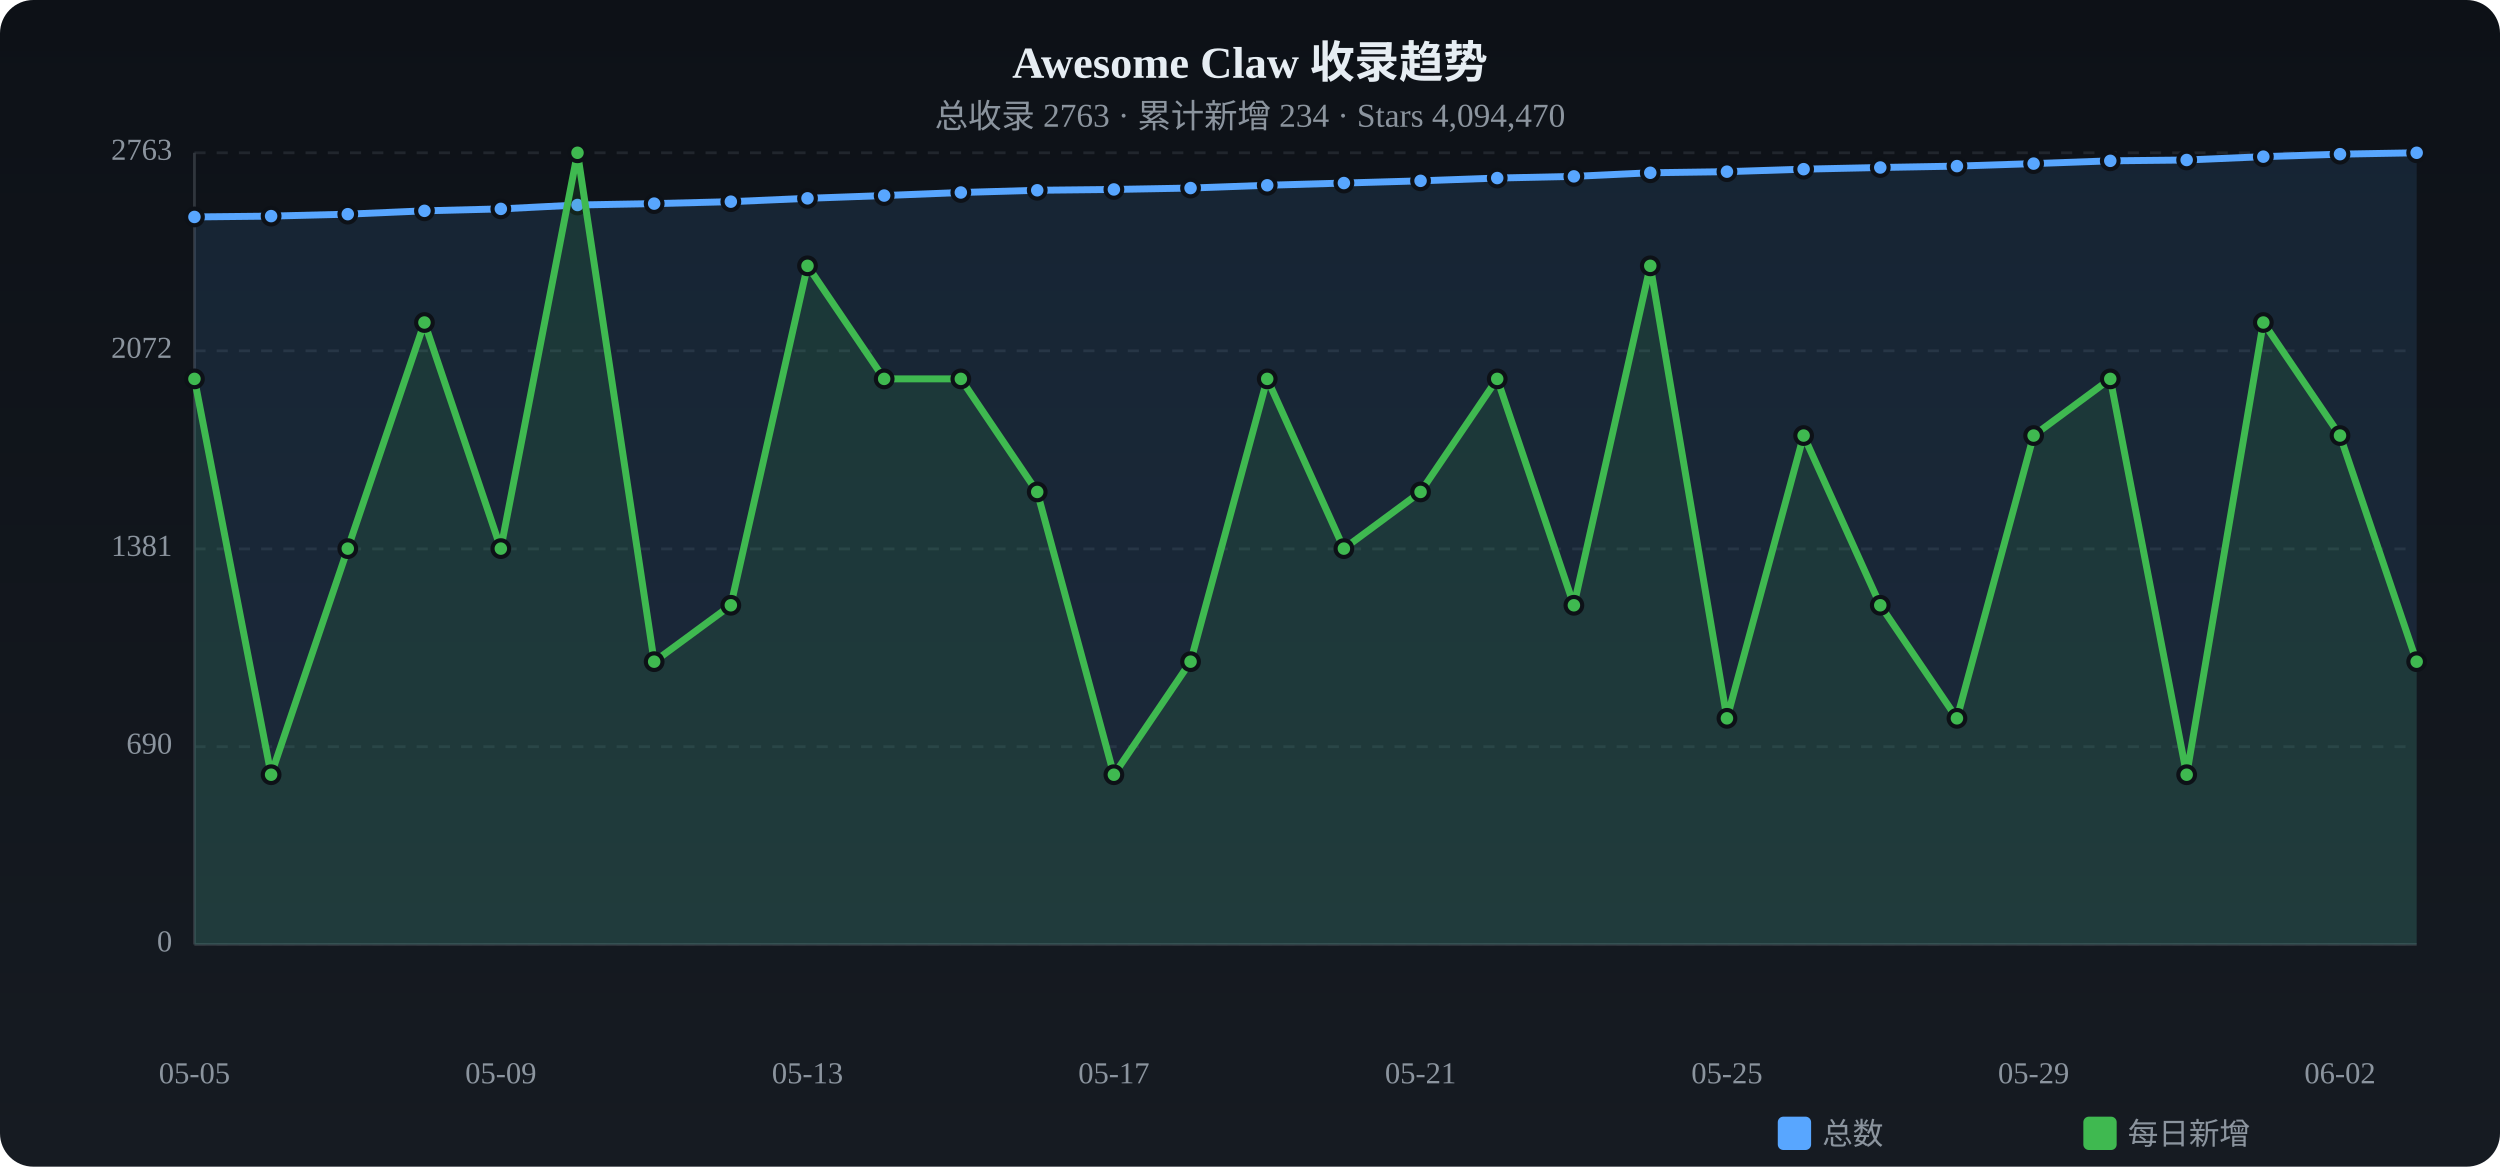
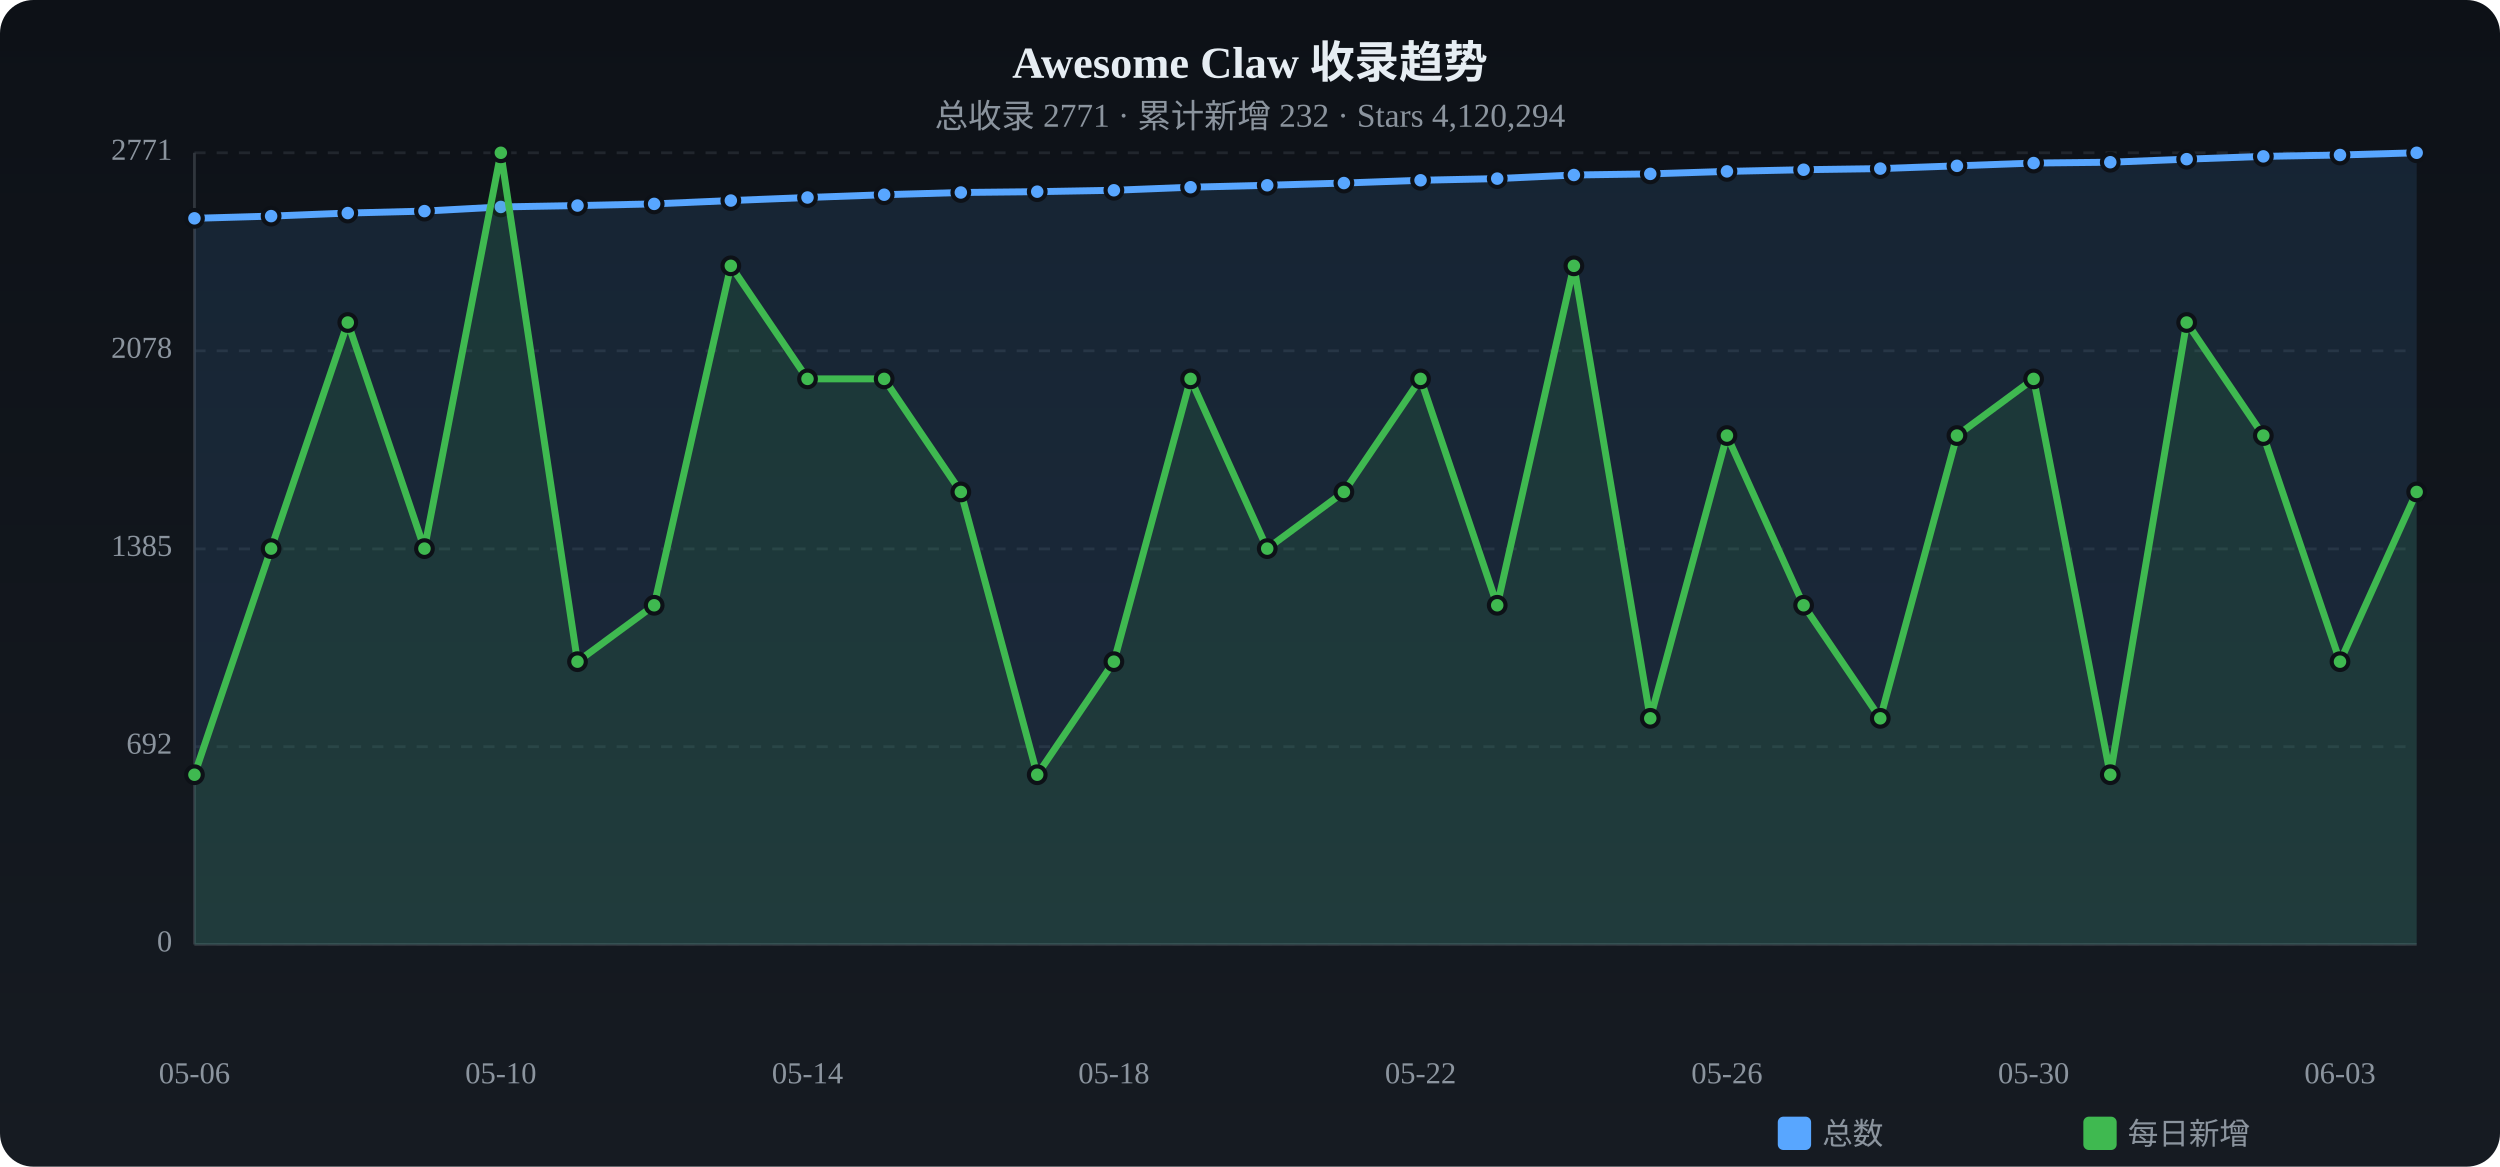
<svg xmlns="http://www.w3.org/2000/svg" viewBox="0 0 900 420" width="900" height="420">
  <defs>
    <linearGradient id="tbg" x1="0%" y1="0%" x2="0%" y2="100%">
      <stop offset="0%" stop-color="#0d1117" />
      <stop offset="100%" stop-color="#161b22" />
    </linearGradient>
  </defs>
  <rect width="900" height="420" rx="12" fill="url(#tbg)" />
  <text x="450.0" y="28" text-anchor="middle" fill="#e6edf3" font-size="16" font-weight="bold">Awesome Claw 收录趋势</text>
-   <text x="450.0" y="46" text-anchor="middle" fill="#8b949e" font-size="12">总收录 2763 · 累计新增 234 · Stars 4,094,470</text>
+   <text x="450.0" y="46" text-anchor="middle" fill="#8b949e" font-size="12">总收录 2771 · 累计新增 232 · Stars 4,120,294</text>
  <text x="62" y="340.0" text-anchor="end" fill="#8b949e" font-size="11" dominant-baseline="middle">0</text>
  <line x1="70" y1="340.0" x2="870" y2="340.0" stroke="#21262d" stroke-dasharray="4 4" />
-   <text x="62" y="268.8" text-anchor="end" fill="#8b949e" font-size="11" dominant-baseline="middle">690</text>
+   <text x="62" y="268.8" text-anchor="end" fill="#8b949e" font-size="11" dominant-baseline="middle">692</text>
  <line x1="70" y1="268.8" x2="870" y2="268.8" stroke="#21262d" stroke-dasharray="4 4" />
-   <text x="62" y="197.6" text-anchor="end" fill="#8b949e" font-size="11" dominant-baseline="middle">1381</text>
+   <text x="62" y="197.6" text-anchor="end" fill="#8b949e" font-size="11" dominant-baseline="middle">1385</text>
  <line x1="70" y1="197.6" x2="870" y2="197.6" stroke="#21262d" stroke-dasharray="4 4" />
-   <text x="62" y="126.3" text-anchor="end" fill="#8b949e" font-size="11" dominant-baseline="middle">2072</text>
+   <text x="62" y="126.3" text-anchor="end" fill="#8b949e" font-size="11" dominant-baseline="middle">2078</text>
  <line x1="70" y1="126.3" x2="870" y2="126.3" stroke="#21262d" stroke-dasharray="4 4" />
-   <text x="62" y="55.0" text-anchor="end" fill="#8b949e" font-size="11" dominant-baseline="middle">2763</text>
+   <text x="62" y="55.0" text-anchor="end" fill="#8b949e" font-size="11" dominant-baseline="middle">2771</text>
  <line x1="70" y1="55.0" x2="870" y2="55.0" stroke="#21262d" stroke-dasharray="4 4" />
  <line x1="70" y1="55" x2="70" y2="340" stroke="#30363d" />
  <line x1="70" y1="340" x2="870" y2="340" stroke="#30363d" />
-   <path d="M70.0,78.1 L97.6,77.8 L125.2,77.1 L152.8,75.9 L180.3,75.2 L207.9,73.8 L235.5,73.3 L263.1,72.6 L290.7,71.4 L318.3,70.4 L345.9,69.3 L373.4,68.5 L401.0,68.2 L428.6,67.7 L456.2,66.7 L483.8,65.9 L511.4,65.1 L539.0,64.1 L566.6,63.5 L594.1,62.2 L621.7,61.8 L649.3,60.9 L676.9,60.3 L704.5,59.8 L732.1,58.9 L759.7,57.9 L787.2,57.6 L814.8,56.4 L842.4,55.5 L870.0,55.0 L870.0,340 L70.0,340 Z" fill="#58a6ff" opacity="0.12" />
-   <polyline points="70.0,78.1 97.6,77.8 125.2,77.1 152.8,75.9 180.3,75.2 207.9,73.8 235.5,73.3 263.1,72.6 290.7,71.4 318.3,70.4 345.9,69.3 373.4,68.5 401.0,68.2 428.6,67.7 456.2,66.7 483.8,65.9 511.4,65.1 539.0,64.1 566.6,63.5 594.1,62.2 621.7,61.8 649.3,60.9 676.9,60.3 704.5,59.8 732.1,58.9 759.7,57.9 787.2,57.6 814.8,56.4 842.4,55.5 870.0,55.0" fill="none" stroke="#58a6ff" stroke-width="2.5" stroke-linecap="round" stroke-linejoin="round" />
-   <circle cx="70.0" cy="78.1" r="3" fill="#58a6ff" stroke="#0d1117" stroke-width="1.5" />
+   <path d="M70.0,78.6 L97.6,77.8 L125.2,76.7 L152.8,76.0 L180.3,74.5 L207.9,74.0 L235.5,73.4 L263.1,72.2 L290.7,71.1 L318.3,70.1 L345.9,69.3 L373.4,69.0 L401.0,68.5 L428.6,67.4 L456.2,66.7 L483.8,65.9 L511.4,64.9 L539.0,64.3 L566.6,63.0 L594.1,62.6 L621.7,61.7 L649.3,61.1 L676.9,60.7 L704.5,59.7 L732.1,58.7 L759.7,58.4 L787.2,57.3 L814.8,56.3 L842.4,55.8 L870.0,55.0 L870.0,340 L70.0,340 Z" fill="#58a6ff" opacity="0.12" />
+   <polyline points="70.0,78.6 97.6,77.8 125.2,76.7 152.8,76.0 180.3,74.5 207.9,74.0 235.5,73.4 263.1,72.2 290.7,71.1 318.3,70.1 345.9,69.3 373.4,69.0 401.0,68.5 428.6,67.4 456.2,66.7 483.8,65.9 511.4,64.9 539.0,64.3 566.6,63.0 594.1,62.6 621.7,61.7 649.3,61.1 676.9,60.7 704.5,59.7 732.1,58.7 759.7,58.4 787.2,57.3 814.8,56.3 842.4,55.8 870.0,55.0" fill="none" stroke="#58a6ff" stroke-width="2.5" stroke-linecap="round" stroke-linejoin="round" />
+   <circle cx="70.0" cy="78.6" r="3" fill="#58a6ff" stroke="#0d1117" stroke-width="1.5" />
  <circle cx="97.6" cy="77.8" r="3" fill="#58a6ff" stroke="#0d1117" stroke-width="1.5" />
-   <circle cx="125.2" cy="77.1" r="3" fill="#58a6ff" stroke="#0d1117" stroke-width="1.5" />
-   <circle cx="152.8" cy="75.9" r="3" fill="#58a6ff" stroke="#0d1117" stroke-width="1.5" />
-   <circle cx="180.3" cy="75.2" r="3" fill="#58a6ff" stroke="#0d1117" stroke-width="1.5" />
-   <circle cx="207.9" cy="73.8" r="3" fill="#58a6ff" stroke="#0d1117" stroke-width="1.5" />
-   <circle cx="235.5" cy="73.3" r="3" fill="#58a6ff" stroke="#0d1117" stroke-width="1.5" />
-   <circle cx="263.1" cy="72.6" r="3" fill="#58a6ff" stroke="#0d1117" stroke-width="1.5" />
-   <circle cx="290.7" cy="71.4" r="3" fill="#58a6ff" stroke="#0d1117" stroke-width="1.5" />
-   <circle cx="318.3" cy="70.4" r="3" fill="#58a6ff" stroke="#0d1117" stroke-width="1.5" />
+   <circle cx="125.2" cy="76.7" r="3" fill="#58a6ff" stroke="#0d1117" stroke-width="1.5" />
+   <circle cx="152.8" cy="76.0" r="3" fill="#58a6ff" stroke="#0d1117" stroke-width="1.5" />
+   <circle cx="180.3" cy="74.5" r="3" fill="#58a6ff" stroke="#0d1117" stroke-width="1.5" />
+   <circle cx="207.9" cy="74.0" r="3" fill="#58a6ff" stroke="#0d1117" stroke-width="1.5" />
+   <circle cx="235.5" cy="73.4" r="3" fill="#58a6ff" stroke="#0d1117" stroke-width="1.5" />
+   <circle cx="263.1" cy="72.2" r="3" fill="#58a6ff" stroke="#0d1117" stroke-width="1.5" />
+   <circle cx="290.7" cy="71.1" r="3" fill="#58a6ff" stroke="#0d1117" stroke-width="1.5" />
+   <circle cx="318.3" cy="70.1" r="3" fill="#58a6ff" stroke="#0d1117" stroke-width="1.5" />
  <circle cx="345.9" cy="69.3" r="3" fill="#58a6ff" stroke="#0d1117" stroke-width="1.5" />
-   <circle cx="373.4" cy="68.5" r="3" fill="#58a6ff" stroke="#0d1117" stroke-width="1.5" />
-   <circle cx="401.0" cy="68.2" r="3" fill="#58a6ff" stroke="#0d1117" stroke-width="1.5" />
-   <circle cx="428.6" cy="67.7" r="3" fill="#58a6ff" stroke="#0d1117" stroke-width="1.5" />
+   <circle cx="373.4" cy="69.0" r="3" fill="#58a6ff" stroke="#0d1117" stroke-width="1.5" />
+   <circle cx="401.0" cy="68.5" r="3" fill="#58a6ff" stroke="#0d1117" stroke-width="1.5" />
+   <circle cx="428.6" cy="67.4" r="3" fill="#58a6ff" stroke="#0d1117" stroke-width="1.5" />
  <circle cx="456.2" cy="66.7" r="3" fill="#58a6ff" stroke="#0d1117" stroke-width="1.5" />
  <circle cx="483.8" cy="65.9" r="3" fill="#58a6ff" stroke="#0d1117" stroke-width="1.5" />
-   <circle cx="511.4" cy="65.1" r="3" fill="#58a6ff" stroke="#0d1117" stroke-width="1.5" />
-   <circle cx="539.0" cy="64.1" r="3" fill="#58a6ff" stroke="#0d1117" stroke-width="1.5" />
-   <circle cx="566.6" cy="63.5" r="3" fill="#58a6ff" stroke="#0d1117" stroke-width="1.5" />
-   <circle cx="594.1" cy="62.2" r="3" fill="#58a6ff" stroke="#0d1117" stroke-width="1.5" />
-   <circle cx="621.7" cy="61.8" r="3" fill="#58a6ff" stroke="#0d1117" stroke-width="1.5" />
-   <circle cx="649.3" cy="60.9" r="3" fill="#58a6ff" stroke="#0d1117" stroke-width="1.5" />
-   <circle cx="676.9" cy="60.3" r="3" fill="#58a6ff" stroke="#0d1117" stroke-width="1.5" />
-   <circle cx="704.5" cy="59.8" r="3" fill="#58a6ff" stroke="#0d1117" stroke-width="1.5" />
-   <circle cx="732.1" cy="58.9" r="3" fill="#58a6ff" stroke="#0d1117" stroke-width="1.5" />
-   <circle cx="759.7" cy="57.9" r="3" fill="#58a6ff" stroke="#0d1117" stroke-width="1.5" />
-   <circle cx="787.2" cy="57.6" r="3" fill="#58a6ff" stroke="#0d1117" stroke-width="1.5" />
-   <circle cx="814.8" cy="56.4" r="3" fill="#58a6ff" stroke="#0d1117" stroke-width="1.5" />
-   <circle cx="842.4" cy="55.5" r="3" fill="#58a6ff" stroke="#0d1117" stroke-width="1.5" />
+   <circle cx="511.4" cy="64.9" r="3" fill="#58a6ff" stroke="#0d1117" stroke-width="1.5" />
+   <circle cx="539.0" cy="64.3" r="3" fill="#58a6ff" stroke="#0d1117" stroke-width="1.5" />
+   <circle cx="566.6" cy="63.0" r="3" fill="#58a6ff" stroke="#0d1117" stroke-width="1.5" />
+   <circle cx="594.1" cy="62.6" r="3" fill="#58a6ff" stroke="#0d1117" stroke-width="1.5" />
+   <circle cx="621.7" cy="61.7" r="3" fill="#58a6ff" stroke="#0d1117" stroke-width="1.5" />
+   <circle cx="649.3" cy="61.1" r="3" fill="#58a6ff" stroke="#0d1117" stroke-width="1.5" />
+   <circle cx="676.9" cy="60.7" r="3" fill="#58a6ff" stroke="#0d1117" stroke-width="1.5" />
+   <circle cx="704.5" cy="59.7" r="3" fill="#58a6ff" stroke="#0d1117" stroke-width="1.5" />
+   <circle cx="732.1" cy="58.7" r="3" fill="#58a6ff" stroke="#0d1117" stroke-width="1.5" />
+   <circle cx="759.7" cy="58.4" r="3" fill="#58a6ff" stroke="#0d1117" stroke-width="1.5" />
+   <circle cx="787.2" cy="57.3" r="3" fill="#58a6ff" stroke="#0d1117" stroke-width="1.5" />
+   <circle cx="814.8" cy="56.3" r="3" fill="#58a6ff" stroke="#0d1117" stroke-width="1.5" />
+   <circle cx="842.4" cy="55.8" r="3" fill="#58a6ff" stroke="#0d1117" stroke-width="1.5" />
  <circle cx="870.0" cy="55.0" r="3" fill="#58a6ff" stroke="#0d1117" stroke-width="1.5" />
-   <path d="M70.0,136.4 L97.6,278.9 L125.2,197.5 L152.8,116.1 L180.3,197.5 L207.9,55.0 L235.5,238.2 L263.1,217.9 L290.7,95.7 L318.3,136.4 L345.9,136.4 L373.4,177.1 L401.0,278.9 L428.6,238.2 L456.2,136.4 L483.8,197.5 L511.4,177.1 L539.0,136.4 L566.6,217.9 L594.1,95.7 L621.7,258.6 L649.3,156.8 L676.9,217.9 L704.5,258.6 L732.1,156.8 L759.7,136.4 L787.2,278.9 L814.8,116.1 L842.4,156.8 L870.0,238.2 L870.0,340 L70.0,340 Z" fill="#3fb950" opacity="0.12" />
-   <polyline points="70.0,136.4 97.6,278.9 125.2,197.5 152.8,116.1 180.3,197.5 207.9,55.0 235.5,238.2 263.1,217.9 290.7,95.7 318.3,136.4 345.9,136.4 373.4,177.1 401.0,278.9 428.6,238.2 456.2,136.4 483.8,197.5 511.4,177.1 539.0,136.4 566.6,217.9 594.1,95.7 621.7,258.6 649.3,156.8 676.9,217.9 704.5,258.6 732.1,156.8 759.7,136.4 787.2,278.9 814.8,116.1 842.4,156.8 870.0,238.2" fill="none" stroke="#3fb950" stroke-width="2.5" stroke-linecap="round" stroke-linejoin="round" />
-   <circle cx="70.0" cy="136.4" r="3" fill="#3fb950" stroke="#0d1117" stroke-width="1.5" />
-   <circle cx="97.6" cy="278.9" r="3" fill="#3fb950" stroke="#0d1117" stroke-width="1.5" />
-   <circle cx="125.2" cy="197.5" r="3" fill="#3fb950" stroke="#0d1117" stroke-width="1.5" />
-   <circle cx="152.8" cy="116.1" r="3" fill="#3fb950" stroke="#0d1117" stroke-width="1.5" />
-   <circle cx="180.3" cy="197.5" r="3" fill="#3fb950" stroke="#0d1117" stroke-width="1.5" />
-   <circle cx="207.9" cy="55.0" r="3" fill="#3fb950" stroke="#0d1117" stroke-width="1.5" />
-   <circle cx="235.5" cy="238.2" r="3" fill="#3fb950" stroke="#0d1117" stroke-width="1.5" />
-   <circle cx="263.1" cy="217.9" r="3" fill="#3fb950" stroke="#0d1117" stroke-width="1.5" />
-   <circle cx="290.7" cy="95.7" r="3" fill="#3fb950" stroke="#0d1117" stroke-width="1.5" />
+   <path d="M70.0,278.9 L97.6,197.5 L125.2,116.1 L152.8,197.5 L180.3,55.0 L207.9,238.2 L235.5,217.9 L263.1,95.7 L290.7,136.4 L318.3,136.4 L345.9,177.1 L373.4,278.9 L401.0,238.2 L428.6,136.4 L456.2,197.5 L483.8,177.1 L511.4,136.4 L539.0,217.9 L566.6,95.7 L594.1,258.6 L621.7,156.8 L649.3,217.9 L676.9,258.6 L704.5,156.8 L732.1,136.4 L759.7,278.9 L787.2,116.1 L814.8,156.8 L842.4,238.2 L870.0,177.1 L870.0,340 L70.0,340 Z" fill="#3fb950" opacity="0.12" />
+   <polyline points="70.0,278.9 97.6,197.5 125.2,116.1 152.8,197.5 180.3,55.0 207.9,238.2 235.5,217.9 263.1,95.7 290.7,136.4 318.3,136.4 345.9,177.1 373.4,278.9 401.0,238.2 428.6,136.4 456.2,197.5 483.8,177.1 511.4,136.4 539.0,217.9 566.6,95.7 594.1,258.6 621.7,156.8 649.3,217.9 676.9,258.6 704.5,156.8 732.1,136.4 759.7,278.9 787.2,116.1 814.8,156.8 842.4,238.2 870.0,177.1" fill="none" stroke="#3fb950" stroke-width="2.5" stroke-linecap="round" stroke-linejoin="round" />
+   <circle cx="70.0" cy="278.9" r="3" fill="#3fb950" stroke="#0d1117" stroke-width="1.5" />
+   <circle cx="97.6" cy="197.5" r="3" fill="#3fb950" stroke="#0d1117" stroke-width="1.5" />
+   <circle cx="125.2" cy="116.1" r="3" fill="#3fb950" stroke="#0d1117" stroke-width="1.5" />
+   <circle cx="152.8" cy="197.5" r="3" fill="#3fb950" stroke="#0d1117" stroke-width="1.5" />
+   <circle cx="180.3" cy="55.0" r="3" fill="#3fb950" stroke="#0d1117" stroke-width="1.5" />
+   <circle cx="207.9" cy="238.2" r="3" fill="#3fb950" stroke="#0d1117" stroke-width="1.5" />
+   <circle cx="235.5" cy="217.9" r="3" fill="#3fb950" stroke="#0d1117" stroke-width="1.5" />
+   <circle cx="263.1" cy="95.7" r="3" fill="#3fb950" stroke="#0d1117" stroke-width="1.5" />
+   <circle cx="290.7" cy="136.4" r="3" fill="#3fb950" stroke="#0d1117" stroke-width="1.5" />
  <circle cx="318.3" cy="136.4" r="3" fill="#3fb950" stroke="#0d1117" stroke-width="1.5" />
-   <circle cx="345.9" cy="136.4" r="3" fill="#3fb950" stroke="#0d1117" stroke-width="1.5" />
-   <circle cx="373.4" cy="177.1" r="3" fill="#3fb950" stroke="#0d1117" stroke-width="1.5" />
-   <circle cx="401.0" cy="278.9" r="3" fill="#3fb950" stroke="#0d1117" stroke-width="1.5" />
-   <circle cx="428.6" cy="238.2" r="3" fill="#3fb950" stroke="#0d1117" stroke-width="1.5" />
-   <circle cx="456.2" cy="136.4" r="3" fill="#3fb950" stroke="#0d1117" stroke-width="1.5" />
-   <circle cx="483.8" cy="197.5" r="3" fill="#3fb950" stroke="#0d1117" stroke-width="1.5" />
-   <circle cx="511.4" cy="177.1" r="3" fill="#3fb950" stroke="#0d1117" stroke-width="1.5" />
-   <circle cx="539.0" cy="136.4" r="3" fill="#3fb950" stroke="#0d1117" stroke-width="1.5" />
-   <circle cx="566.6" cy="217.9" r="3" fill="#3fb950" stroke="#0d1117" stroke-width="1.5" />
-   <circle cx="594.1" cy="95.7" r="3" fill="#3fb950" stroke="#0d1117" stroke-width="1.5" />
-   <circle cx="621.7" cy="258.6" r="3" fill="#3fb950" stroke="#0d1117" stroke-width="1.5" />
-   <circle cx="649.3" cy="156.8" r="3" fill="#3fb950" stroke="#0d1117" stroke-width="1.5" />
-   <circle cx="676.9" cy="217.9" r="3" fill="#3fb950" stroke="#0d1117" stroke-width="1.5" />
-   <circle cx="704.5" cy="258.6" r="3" fill="#3fb950" stroke="#0d1117" stroke-width="1.5" />
-   <circle cx="732.1" cy="156.8" r="3" fill="#3fb950" stroke="#0d1117" stroke-width="1.5" />
-   <circle cx="759.7" cy="136.4" r="3" fill="#3fb950" stroke="#0d1117" stroke-width="1.5" />
-   <circle cx="787.2" cy="278.9" r="3" fill="#3fb950" stroke="#0d1117" stroke-width="1.5" />
-   <circle cx="814.8" cy="116.1" r="3" fill="#3fb950" stroke="#0d1117" stroke-width="1.5" />
-   <circle cx="842.4" cy="156.8" r="3" fill="#3fb950" stroke="#0d1117" stroke-width="1.5" />
-   <circle cx="870.0" cy="238.2" r="3" fill="#3fb950" stroke="#0d1117" stroke-width="1.5" />
-   <text x="70.0" y="390" text-anchor="middle" fill="#8b949e" font-size="11">05-05</text>
-   <text x="180.3" y="390" text-anchor="middle" fill="#8b949e" font-size="11">05-09</text>
-   <text x="290.7" y="390" text-anchor="middle" fill="#8b949e" font-size="11">05-13</text>
-   <text x="401.0" y="390" text-anchor="middle" fill="#8b949e" font-size="11">05-17</text>
-   <text x="511.4" y="390" text-anchor="middle" fill="#8b949e" font-size="11">05-21</text>
-   <text x="621.7" y="390" text-anchor="middle" fill="#8b949e" font-size="11">05-25</text>
-   <text x="732.1" y="390" text-anchor="middle" fill="#8b949e" font-size="11">05-29</text>
-   <text x="842.4" y="390" text-anchor="middle" fill="#8b949e" font-size="11">06-02</text>
+   <circle cx="345.9" cy="177.1" r="3" fill="#3fb950" stroke="#0d1117" stroke-width="1.5" />
+   <circle cx="373.4" cy="278.9" r="3" fill="#3fb950" stroke="#0d1117" stroke-width="1.5" />
+   <circle cx="401.0" cy="238.2" r="3" fill="#3fb950" stroke="#0d1117" stroke-width="1.5" />
+   <circle cx="428.6" cy="136.4" r="3" fill="#3fb950" stroke="#0d1117" stroke-width="1.5" />
+   <circle cx="456.2" cy="197.5" r="3" fill="#3fb950" stroke="#0d1117" stroke-width="1.5" />
+   <circle cx="483.8" cy="177.1" r="3" fill="#3fb950" stroke="#0d1117" stroke-width="1.5" />
+   <circle cx="511.4" cy="136.4" r="3" fill="#3fb950" stroke="#0d1117" stroke-width="1.5" />
+   <circle cx="539.0" cy="217.9" r="3" fill="#3fb950" stroke="#0d1117" stroke-width="1.5" />
+   <circle cx="566.6" cy="95.7" r="3" fill="#3fb950" stroke="#0d1117" stroke-width="1.5" />
+   <circle cx="594.1" cy="258.6" r="3" fill="#3fb950" stroke="#0d1117" stroke-width="1.5" />
+   <circle cx="621.7" cy="156.8" r="3" fill="#3fb950" stroke="#0d1117" stroke-width="1.5" />
+   <circle cx="649.3" cy="217.9" r="3" fill="#3fb950" stroke="#0d1117" stroke-width="1.5" />
+   <circle cx="676.9" cy="258.6" r="3" fill="#3fb950" stroke="#0d1117" stroke-width="1.5" />
+   <circle cx="704.5" cy="156.8" r="3" fill="#3fb950" stroke="#0d1117" stroke-width="1.5" />
+   <circle cx="732.1" cy="136.4" r="3" fill="#3fb950" stroke="#0d1117" stroke-width="1.5" />
+   <circle cx="759.7" cy="278.9" r="3" fill="#3fb950" stroke="#0d1117" stroke-width="1.5" />
+   <circle cx="787.2" cy="116.1" r="3" fill="#3fb950" stroke="#0d1117" stroke-width="1.5" />
+   <circle cx="814.8" cy="156.8" r="3" fill="#3fb950" stroke="#0d1117" stroke-width="1.5" />
+   <circle cx="842.4" cy="238.2" r="3" fill="#3fb950" stroke="#0d1117" stroke-width="1.5" />
+   <circle cx="870.0" cy="177.1" r="3" fill="#3fb950" stroke="#0d1117" stroke-width="1.5" />
+   <text x="70.0" y="390" text-anchor="middle" fill="#8b949e" font-size="11">05-06</text>
+   <text x="180.3" y="390" text-anchor="middle" fill="#8b949e" font-size="11">05-10</text>
+   <text x="290.7" y="390" text-anchor="middle" fill="#8b949e" font-size="11">05-14</text>
+   <text x="401.0" y="390" text-anchor="middle" fill="#8b949e" font-size="11">05-18</text>
+   <text x="511.4" y="390" text-anchor="middle" fill="#8b949e" font-size="11">05-22</text>
+   <text x="621.7" y="390" text-anchor="middle" fill="#8b949e" font-size="11">05-26</text>
+   <text x="732.1" y="390" text-anchor="middle" fill="#8b949e" font-size="11">05-30</text>
+   <text x="842.4" y="390" text-anchor="middle" fill="#8b949e" font-size="11">06-03</text>
  <rect x="640" y="402" width="12" height="12" rx="2" fill="#58a6ff" />
  <text x="656" y="412" fill="#8b949e" font-size="11">总数</text>
  <rect x="750" y="402" width="12" height="12" rx="2" fill="#3fb950" />
  <text x="766" y="412" fill="#8b949e" font-size="11">每日新增</text>
</svg>
